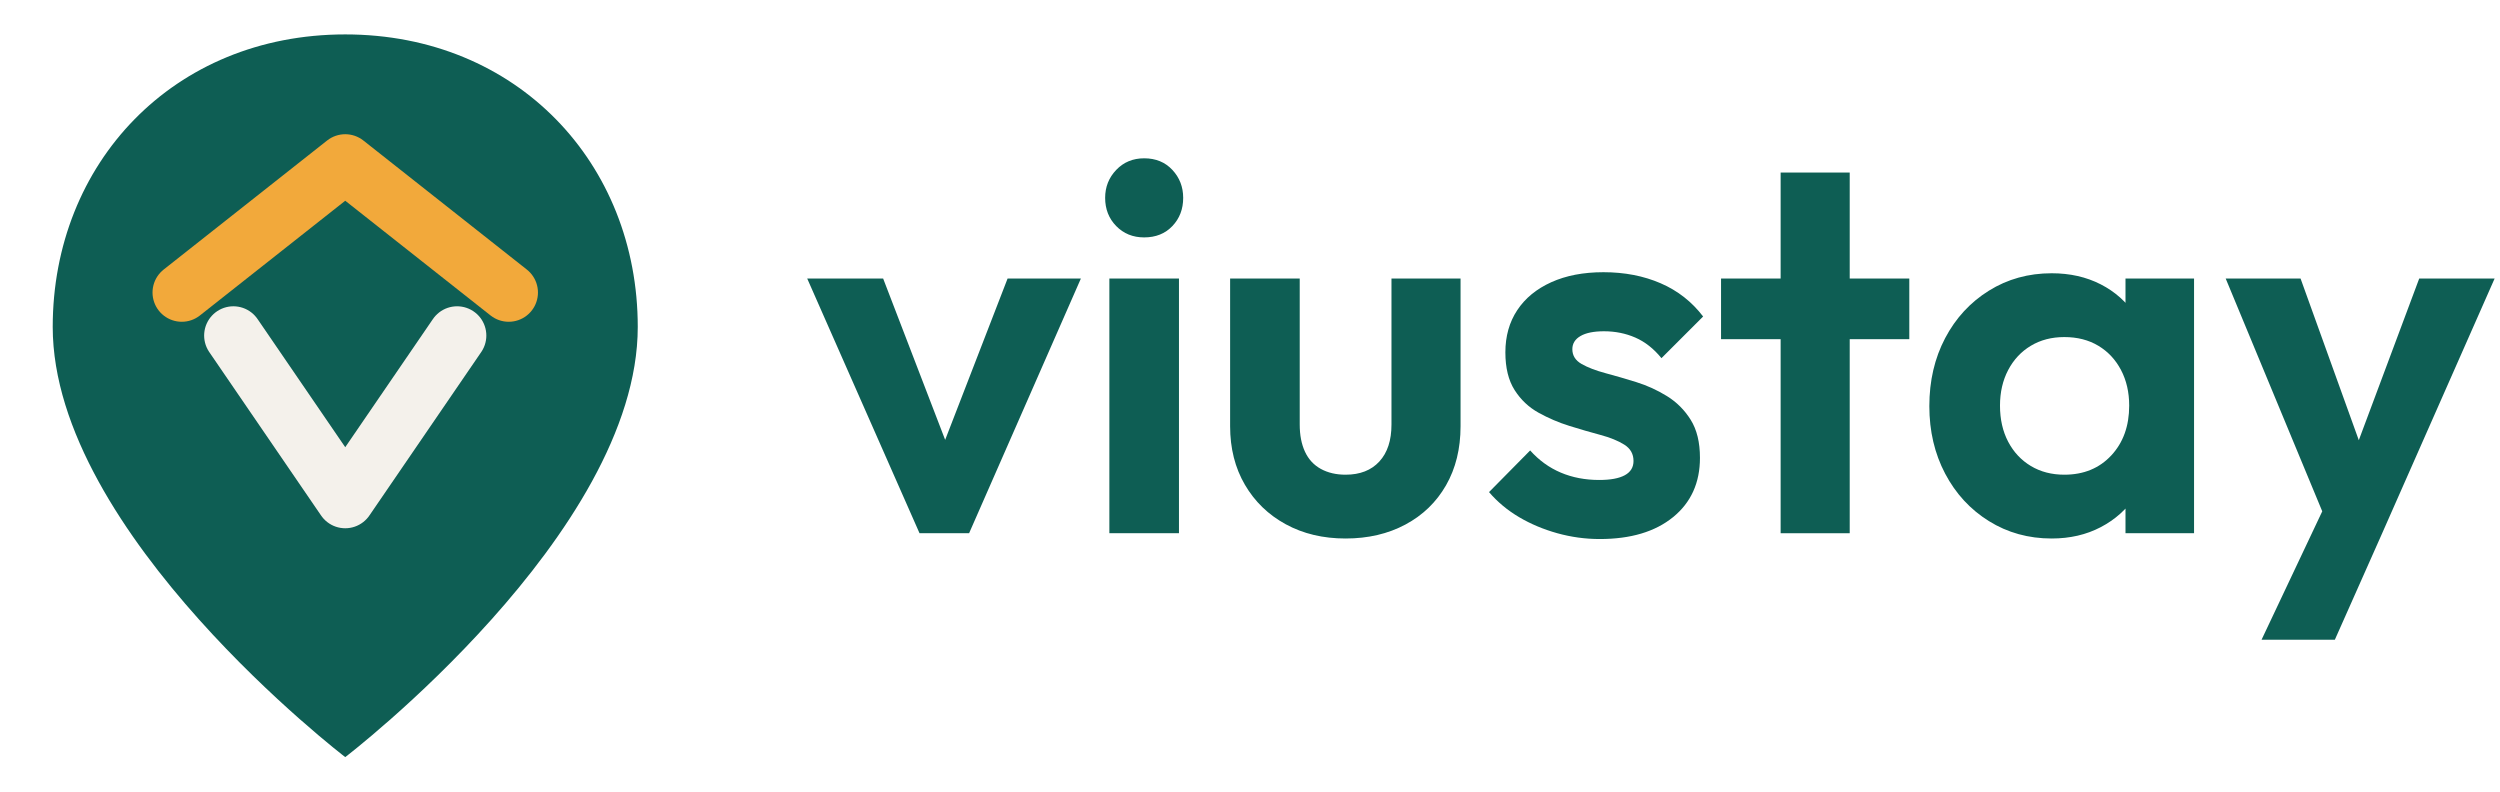
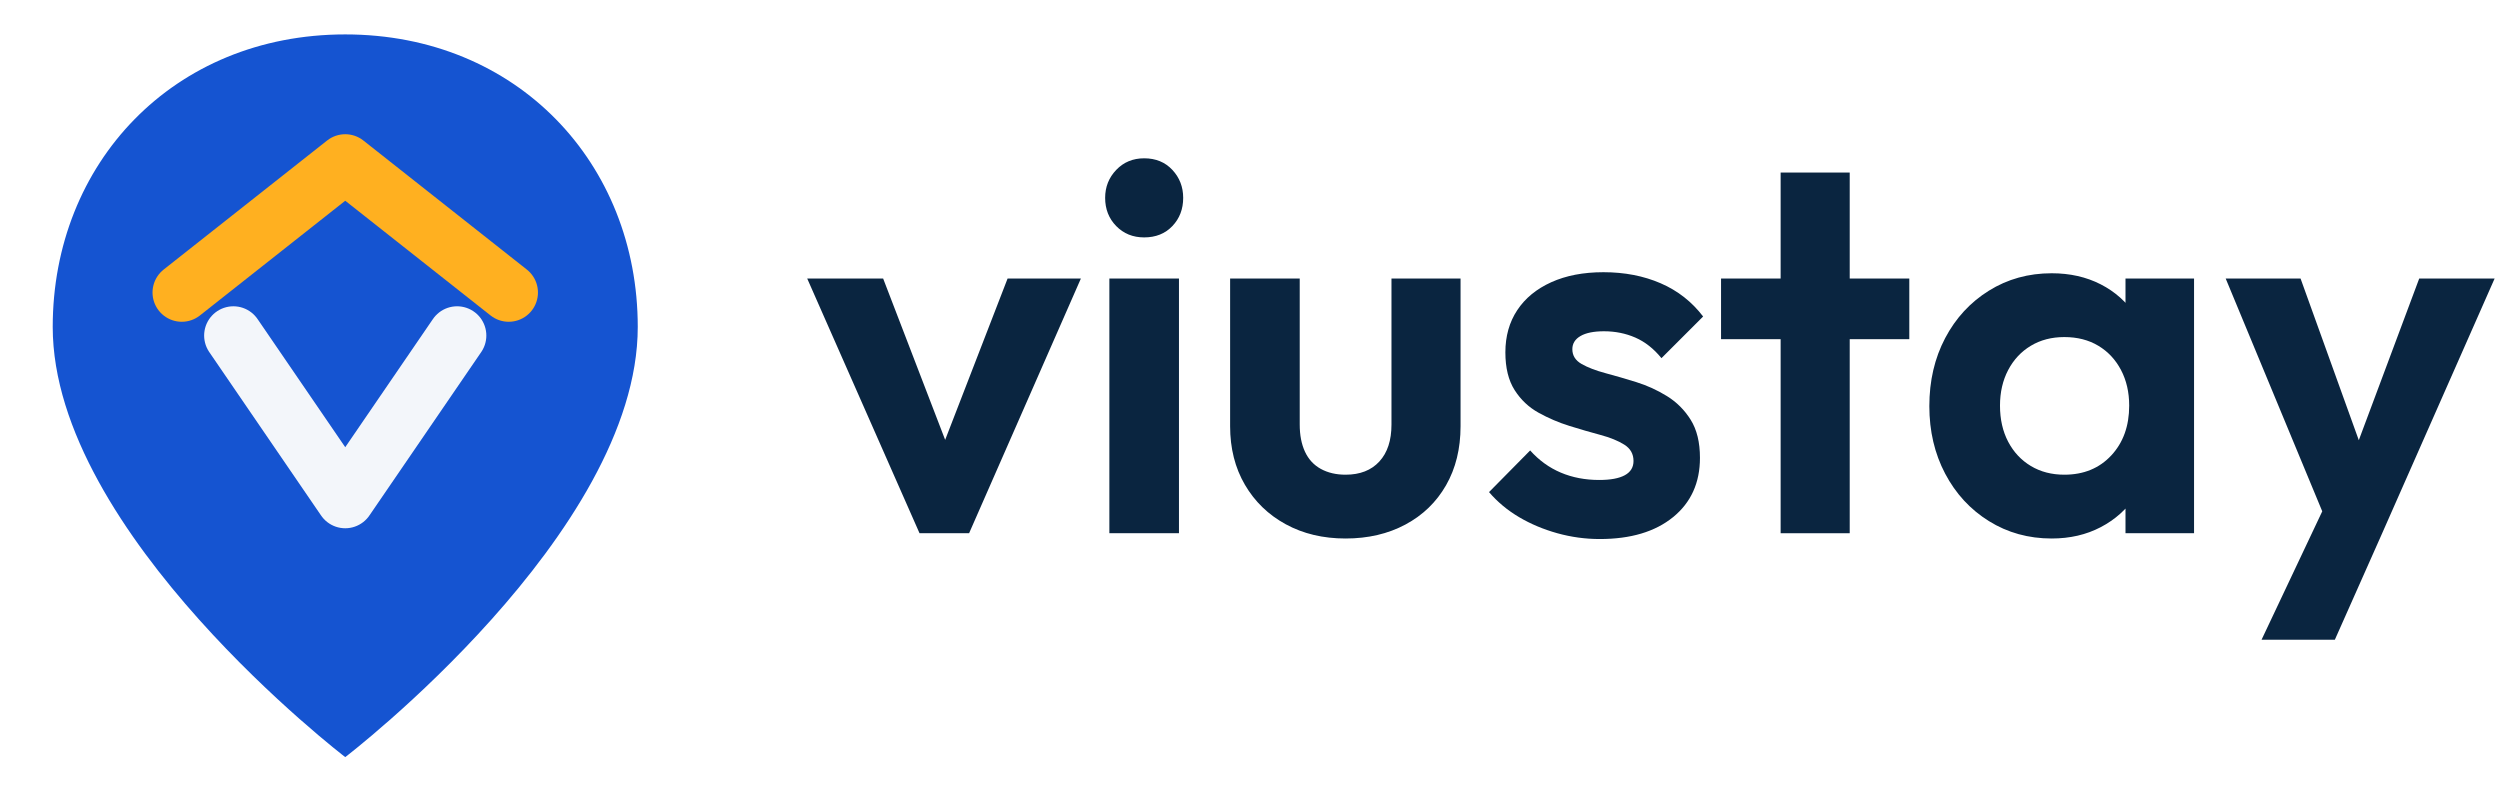
<svg xmlns="http://www.w3.org/2000/svg" viewBox="0 0 3600 1141" width="900" height="285">
  <g transform="scale(24.8)">
-     <path d="M20 2 C10 2 3 9.5 3 19 C3 31 20 44 20 44 C20 44 37 31 37 19 C37 9.5 30 2 20 2 Z" fill="#0E5E54" />
-     <path d="M10.5 17 L20 9.5 L29.5 17" fill="none" stroke="#F2A93B" stroke-width="3.4" stroke-linecap="round" stroke-linejoin="round" />
-     <path d="M13.5 19.5 L20 29 L26.5 19.5" fill="none" stroke="#F4F1EB" stroke-width="3.4" stroke-linecap="round" stroke-linejoin="round" />
+     <path d="M20 2 C10 2 3 9.5 3 19 C3 31 20 44 20 44 C20 44 37 31 37 19 C37 9.5 30 2 20 2 Z" fill="#1554D1" />
+     <path d="M10.5 17 L20 9.5 L29.5 17" fill="none" stroke="#FFB020" stroke-width="3.4" stroke-linecap="round" stroke-linejoin="round" />
+     <path d="M13.5 19.5 L20 29 L26.5 19.5" fill="none" stroke="#F3F6FA" stroke-width="3.4" stroke-linecap="round" stroke-linejoin="round" />
  </g>
  <g transform="translate(1160 590) scale(0.76) translate(-1307 -590)">
-     <path transform="translate(1307.4,824.9) scale(1,-1)" d="M215 0 2 483H146L299 85H228L382 483H521L309 0Z" fill="#0E5E54" />
-     <path transform="translate(1824.4,824.9) scale(1,-1)" d="M58 0V483H190V0ZM124 561Q92 561 71.0 582.5Q50 604 50 636Q50 667 71.0 689.0Q92 711 124 711Q157 711 177.5 689.0Q198 667 198 636Q198 604 177.5 582.5Q157 561 124 561Z" fill="#0E5E54" />
-     <path transform="translate(2066.4,824.9) scale(1,-1)" d="M264 -10Q200 -10 150.5 17.0Q101 44 73.0 92.0Q45 140 45 203V483H177V206Q177 176 187.0 154.5Q197 133 217.0 122.0Q237 111 264 111Q305 111 328.0 136.0Q351 161 351 206V483H482V203Q482 139 454.5 91.0Q427 43 377.5 16.5Q328 -10 264 -10Z" fill="#0E5E54" />
-     <path transform="translate(2588.4,824.9) scale(1,-1)" d="M224 -11Q183 -11 143.5 0.0Q104 11 71.0 30.5Q38 50 14 78L92 157Q117 129 150.0 115.0Q183 101 223 101Q255 101 271.5 110.0Q288 119 288 137Q288 157 270.5 168.0Q253 179 225.0 186.5Q197 194 166.5 203.5Q136 213 108.0 228.5Q80 244 62.5 271.5Q45 299 45 343Q45 389 67.5 423.0Q90 457 132.0 476.0Q174 495 231 495Q291 495 339.5 474.0Q388 453 420 411L341 332Q319 359 291.5 371.0Q264 383 232 383Q203 383 187.5 374.0Q172 365 172 349Q172 331 189.5 321.0Q207 311 235.0 303.5Q263 296 293.5 286.5Q324 277 351.5 260.0Q379 243 396.5 215.0Q414 187 414 143Q414 72 363.0 30.5Q312 -11 224 -11Z" fill="#0E5E54" />
-     <path transform="translate(3026.4,824.9) scale(1,-1)" d="M129 0V684H260V0ZM16 368V483H373V368Z" fill="#0E5E54" />
-     <path transform="translate(3409.4,824.9) scale(1,-1)" d="M260 -10Q194 -10 141.0 23.0Q88 56 58.0 113.0Q28 170 28 241Q28 313 58.0 370.0Q88 427 141.0 460.0Q194 493 260 493Q312 493 353.0 472.0Q394 451 418.5 413.5Q443 376 445 329V155Q443 107 418.5 70.0Q394 33 353.0 11.5Q312 -10 260 -10ZM284 111Q339 111 373.0 147.5Q407 184 407 242Q407 280 391.5 309.5Q376 339 348.5 355.5Q321 372 284 372Q248 372 220.5 355.5Q193 339 177.5 309.5Q162 280 162 242Q162 203 177.5 173.5Q193 144 220.5 127.5Q248 111 284 111ZM400 0V130L421 248L400 364V483H530V0Z" fill="#0E5E54" />
-     <path transform="translate(3991.4,824.9) scale(1,-1)" d="M210 -4 8 483H150L284 111H236L375 483H518L303 -4ZM76 -202 223 109 303 -4 215 -202Z" fill="#0E5E54" />
+     <path transform="translate(1307.4,824.9) scale(1,-1)" d="M215 0 2 483H146L299 85H228L382 483H521L309 0Z" fill="#0A2540" />
+     <path transform="translate(1824.4,824.9) scale(1,-1)" d="M58 0V483H190V0ZM124 561Q92 561 71.0 582.5Q50 604 50 636Q50 667 71.0 689.0Q92 711 124 711Q157 711 177.5 689.0Q198 667 198 636Q198 604 177.5 582.5Q157 561 124 561Z" fill="#0A2540" />
+     <path transform="translate(2066.4,824.9) scale(1,-1)" d="M264 -10Q200 -10 150.5 17.0Q101 44 73.0 92.0Q45 140 45 203V483H177V206Q177 176 187.0 154.5Q197 133 217.0 122.0Q237 111 264 111Q305 111 328.0 136.0Q351 161 351 206V483H482V203Q482 139 454.5 91.0Q427 43 377.5 16.5Q328 -10 264 -10Z" fill="#0A2540" />
+     <path transform="translate(2588.4,824.9) scale(1,-1)" d="M224 -11Q183 -11 143.5 0.0Q104 11 71.0 30.5Q38 50 14 78L92 157Q117 129 150.0 115.0Q183 101 223 101Q255 101 271.5 110.0Q288 119 288 137Q288 157 270.5 168.0Q253 179 225.0 186.5Q197 194 166.5 203.5Q136 213 108.0 228.5Q80 244 62.5 271.5Q45 299 45 343Q45 389 67.5 423.0Q90 457 132.0 476.0Q174 495 231 495Q291 495 339.5 474.0Q388 453 420 411L341 332Q319 359 291.5 371.0Q264 383 232 383Q203 383 187.5 374.0Q172 365 172 349Q172 331 189.5 321.0Q207 311 235.0 303.5Q263 296 293.5 286.5Q324 277 351.5 260.0Q379 243 396.5 215.0Q414 187 414 143Q414 72 363.0 30.5Q312 -11 224 -11Z" fill="#0A2540" />
+     <path transform="translate(3026.4,824.9) scale(1,-1)" d="M129 0V684H260V0ZM16 368V483H373V368Z" fill="#0A2540" />
+     <path transform="translate(3409.4,824.9) scale(1,-1)" d="M260 -10Q194 -10 141.0 23.0Q88 56 58.0 113.0Q28 170 28 241Q28 313 58.0 370.0Q88 427 141.0 460.0Q194 493 260 493Q312 493 353.0 472.0Q394 451 418.5 413.5Q443 376 445 329V155Q443 107 418.5 70.0Q394 33 353.0 11.5Q312 -10 260 -10ZM284 111Q339 111 373.0 147.5Q407 184 407 242Q407 280 391.5 309.5Q376 339 348.5 355.5Q321 372 284 372Q248 372 220.5 355.5Q193 339 177.5 309.5Q162 280 162 242Q162 203 177.5 173.5Q193 144 220.5 127.5Q248 111 284 111ZM400 0V130L421 248L400 364V483H530V0Z" fill="#0A2540" />
+     <path transform="translate(3991.4,824.9) scale(1,-1)" d="M210 -4 8 483H150L284 111H236L375 483H518L303 -4ZM76 -202 223 109 303 -4 215 -202Z" fill="#0A2540" />
  </g>
</svg>
